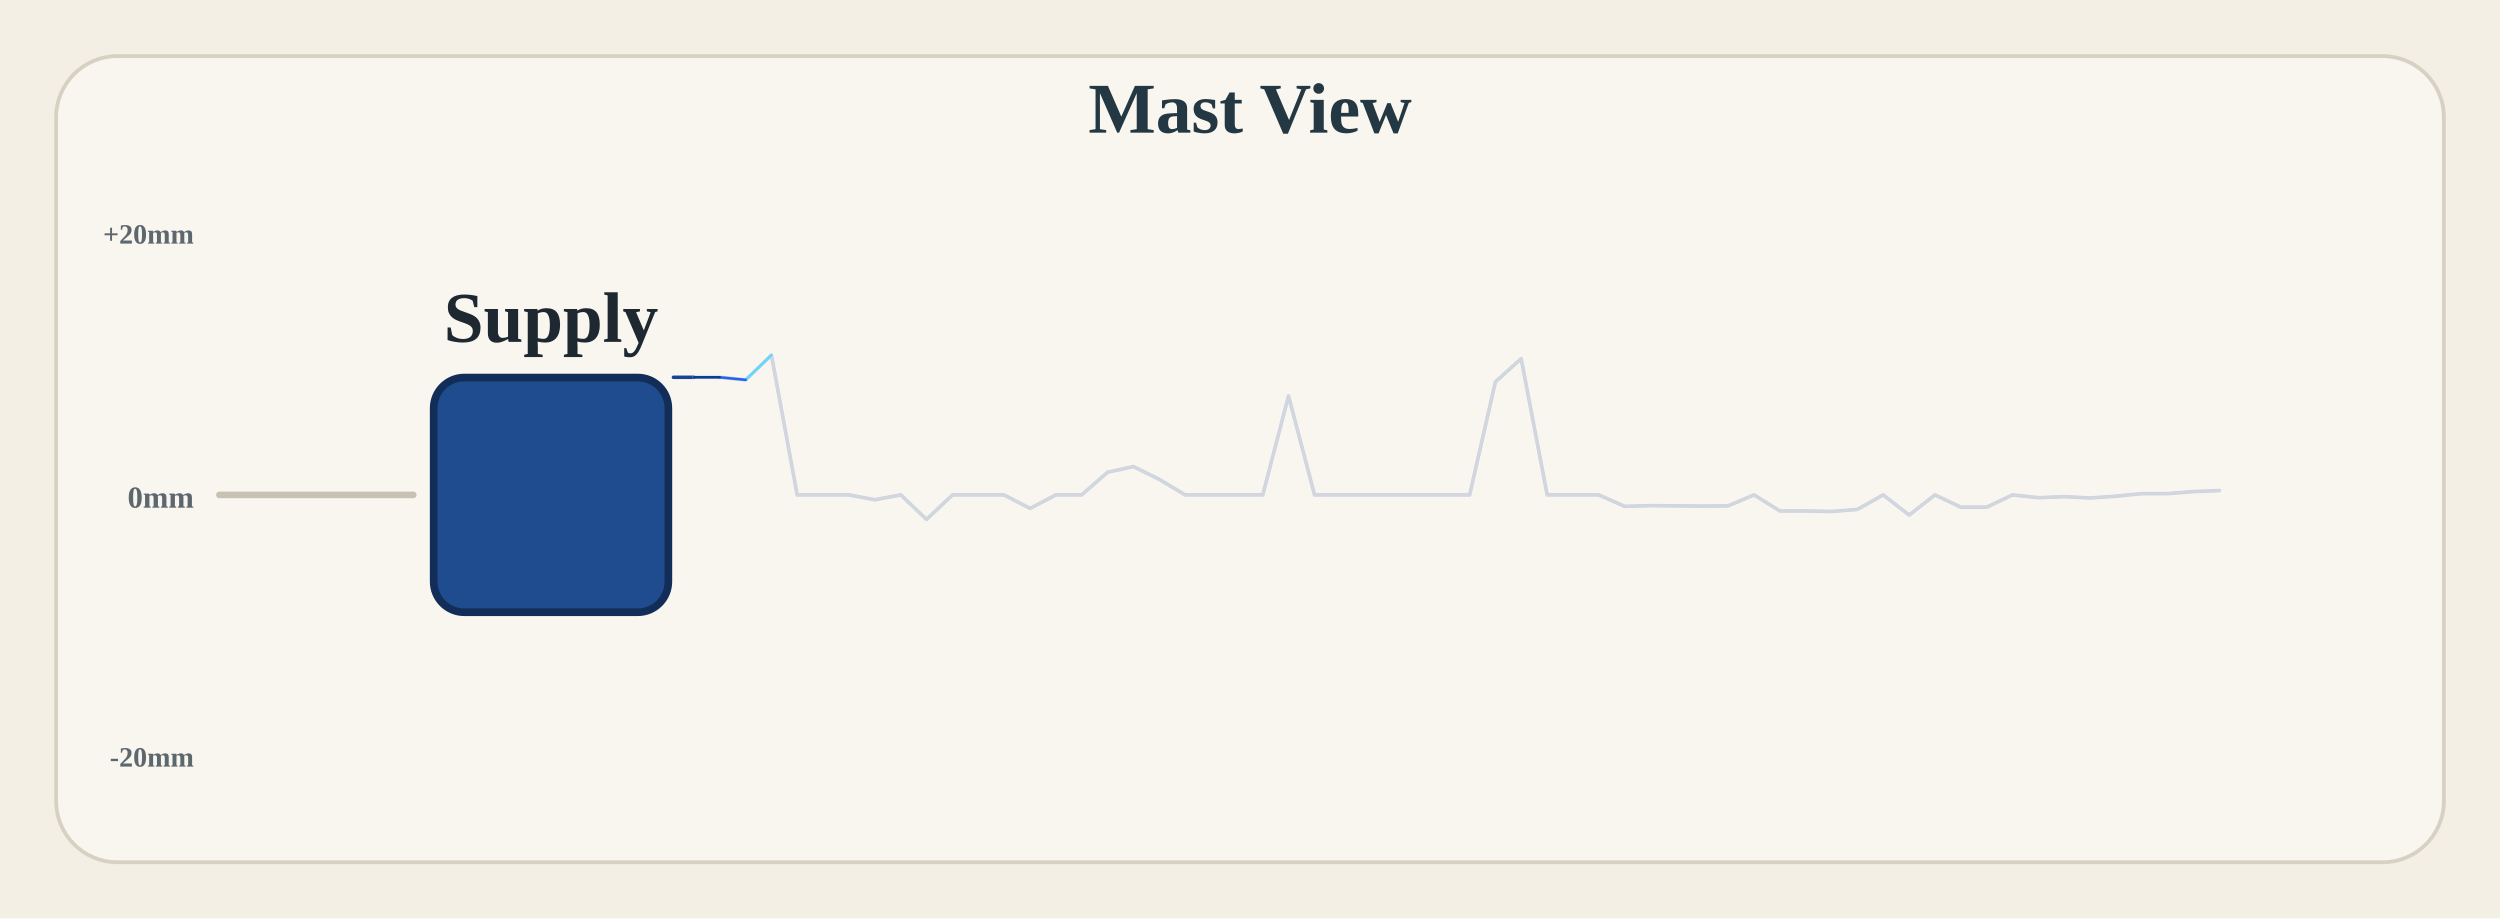
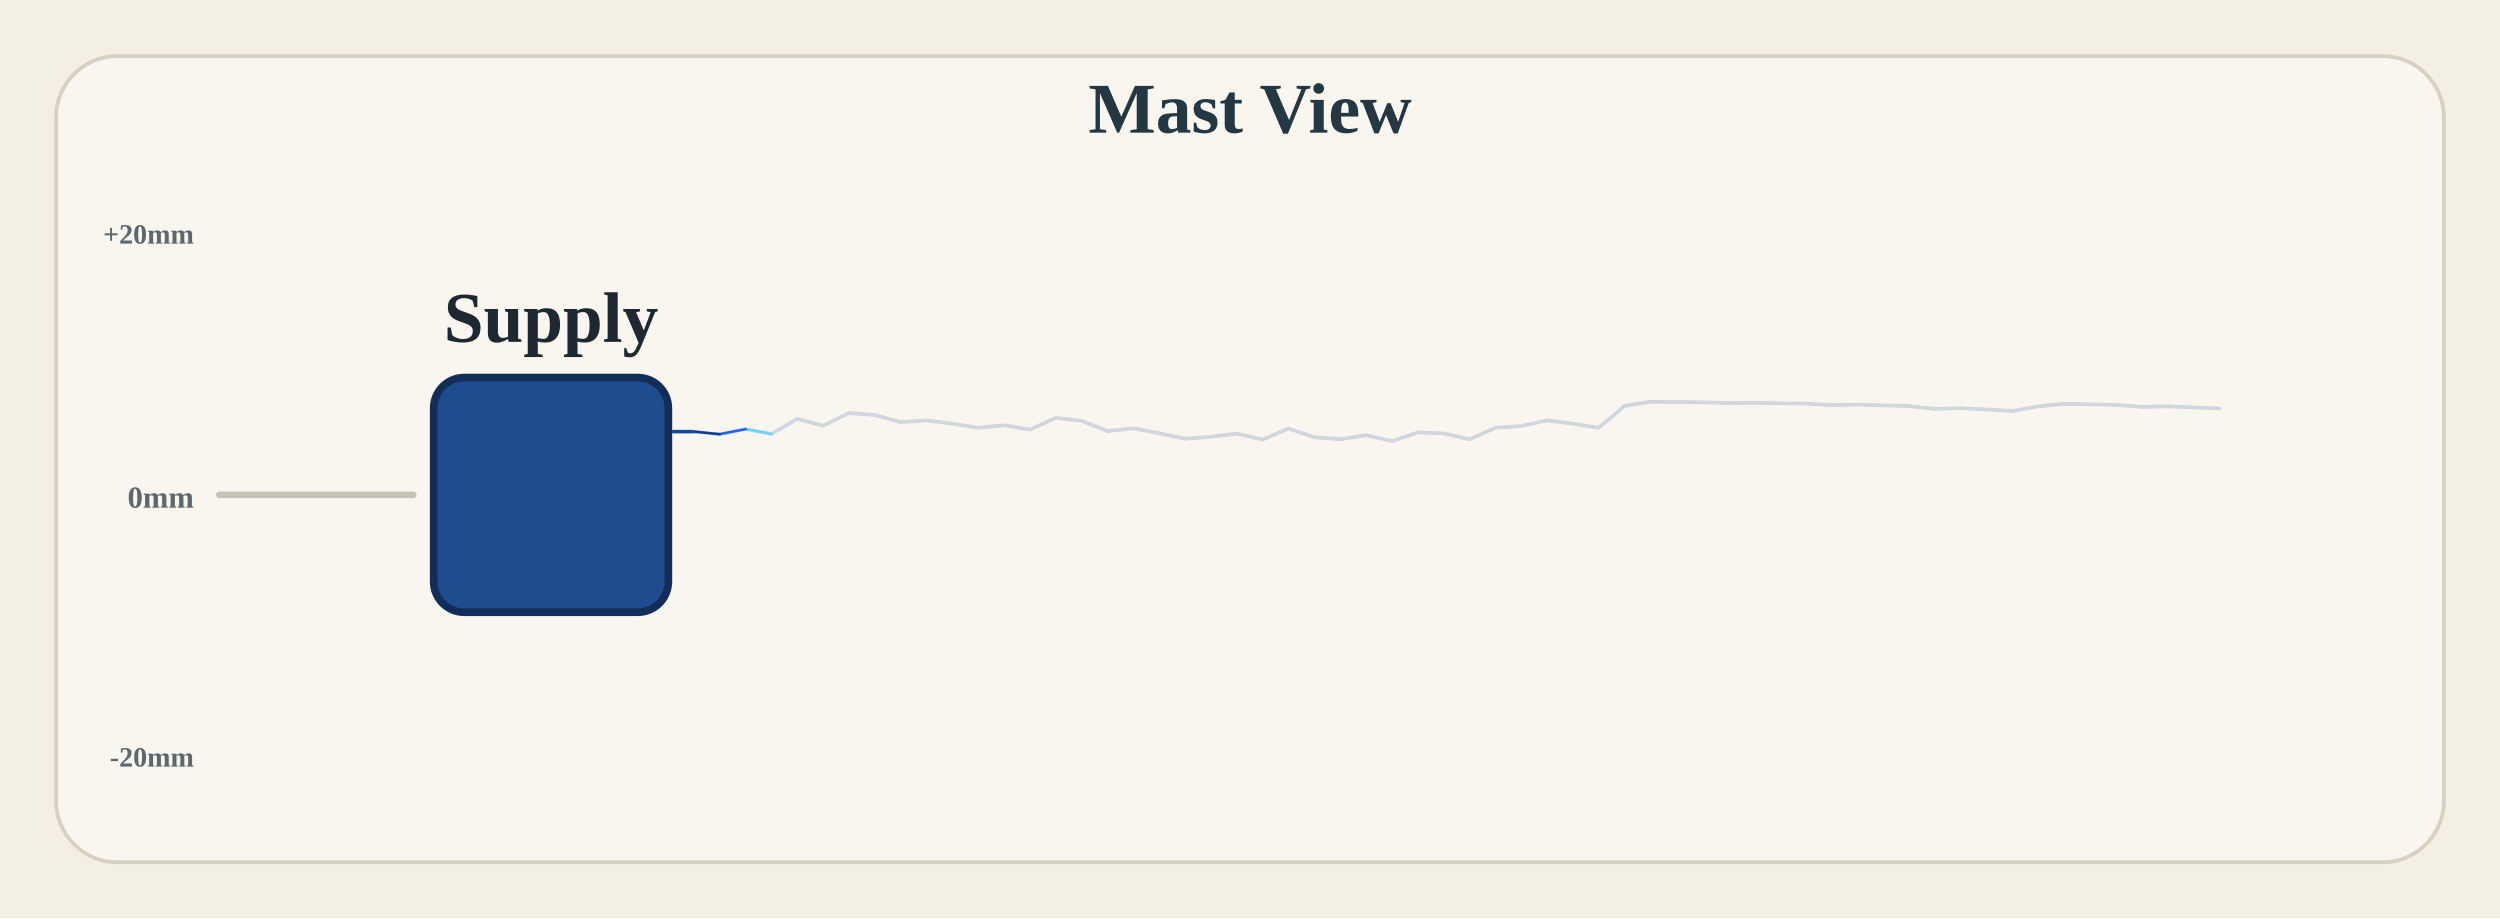
<svg xmlns="http://www.w3.org/2000/svg" width="980" height="360" viewBox="0 0 980 360">
  <rect width="100%" height="100%" fill="#f4efe4" />
  <rect x="22" y="22" width="936" height="316" rx="24" fill="#f9f6ef" stroke="#d7d1c4" stroke-width="1.5" />
  <text x="490.0" y="52.0" text-anchor="middle" font-size="28" font-weight="900" fill="#233843">Mast View</text>
  <rect x="170.0" y="148.0" width="92.0" height="92.0" fill="#1f4b8f" stroke="#122d57" stroke-width="3" rx="12.0" />
  <text x="216.0" y="134.0" text-anchor="middle" font-size="28" font-weight="600" fill="#1d2830">Supply</text>
  <line class="mast-zero-guide" x1="86.0" y1="194.0" x2="162.0" y2="194.0" stroke="#c8c2b5" stroke-width="2.6" stroke-linecap="round" />
  <text x="76.0" y="199.0" text-anchor="end" font-size="12" font-weight="700" fill="#5d676e">0mm</text>
  <text x="76.0" y="95.5" text-anchor="end" font-size="11" font-weight="600" fill="#5d676e">+20mm</text>
  <text x="76.0" y="300.5" text-anchor="end" font-size="11" font-weight="600" fill="#5d676e">-20mm</text>
  <g id="mast-history">
-     <line class="mast-history-lead" x1="264.0" y1="147.9" x2="272.0" y2="147.9" stroke="#0b3d91" stroke-width="1.4" stroke-linecap="round" opacity="0.95" />
-     <polyline class="mast-history-trace" points="272.0,147.9 282.1,147.9 292.3,148.9 302.4,139.2 312.5,194.0 322.7,194.0 332.8,194.0 342.9,195.9 353.1,194.0 363.2,203.6 373.4,194.0 383.5,194.0 393.6,194.0 403.8,199.3 413.9,194.0 424.0,194.0 434.2,185.1 444.3,182.9 454.4,187.9 464.6,194.0 474.7,194.0 484.8,194.0 495.0,194.0 505.1,155.2 515.3,194.0 525.4,194.0 535.5,194.0 545.7,194.0 555.8,194.0 565.9,194.0 576.1,194.0 586.2,149.7 596.3,140.6 606.5,194.0 616.6,194.0 626.7,194.0 636.9,198.5 647.0,198.2 657.2,198.3 667.3,198.4 677.4,198.3 687.6,194.0 697.7,200.3 707.8,200.3 718.0,200.5 728.1,199.7 738.2,194.0 748.4,201.9 758.5,194.0 768.6,198.8 778.8,198.8 788.9,194.0 799.1,195.1 809.2,194.7 819.3,195.2 829.5,194.5 839.6,193.5 849.7,193.5 859.9,192.7 870.0,192.3" fill="none" stroke="#9db4da" stroke-width="1.4" stroke-linecap="round" stroke-linejoin="round" opacity="0.55" />
-     <line class="mast-history-segment" data-recency="older" x1="870.0" y1="192.3" x2="859.9" y2="192.7" stroke="#d3d7dd" stroke-width="1" stroke-linecap="round" />
-     <line class="mast-history-segment" data-recency="older" x1="859.9" y1="192.7" x2="849.7" y2="193.5" stroke="#d3d7dd" stroke-width="1" stroke-linecap="round" />
-     <line class="mast-history-segment" data-recency="older" x1="849.7" y1="193.5" x2="839.6" y2="193.5" stroke="#d3d7dd" stroke-width="1" stroke-linecap="round" />
-     <line class="mast-history-segment" data-recency="older" x1="839.6" y1="193.5" x2="829.5" y2="194.5" stroke="#d3d7dd" stroke-width="1" stroke-linecap="round" />
-     <line class="mast-history-segment" data-recency="older" x1="829.5" y1="194.5" x2="819.3" y2="195.2" stroke="#d3d7dd" stroke-width="1" stroke-linecap="round" />
-     <line class="mast-history-segment" data-recency="older" x1="819.3" y1="195.2" x2="809.2" y2="194.7" stroke="#d3d7dd" stroke-width="1" stroke-linecap="round" />
-     <line class="mast-history-segment" data-recency="older" x1="809.2" y1="194.7" x2="799.1" y2="195.1" stroke="#d3d7dd" stroke-width="1" stroke-linecap="round" />
-     <line class="mast-history-segment" data-recency="older" x1="799.1" y1="195.1" x2="788.9" y2="194.0" stroke="#d3d7dd" stroke-width="1" stroke-linecap="round" />
-     <line class="mast-history-segment" data-recency="older" x1="788.9" y1="194.0" x2="778.8" y2="198.8" stroke="#d3d7dd" stroke-width="1" stroke-linecap="round" />
-     <line class="mast-history-segment" data-recency="older" x1="778.8" y1="198.8" x2="768.6" y2="198.8" stroke="#d3d7dd" stroke-width="1" stroke-linecap="round" />
-     <line class="mast-history-segment" data-recency="older" x1="768.6" y1="198.8" x2="758.5" y2="194.0" stroke="#d3d7dd" stroke-width="1" stroke-linecap="round" />
-     <line class="mast-history-segment" data-recency="older" x1="758.5" y1="194.0" x2="748.4" y2="201.9" stroke="#d3d7dd" stroke-width="1" stroke-linecap="round" />
-     <line class="mast-history-segment" data-recency="older" x1="748.4" y1="201.9" x2="738.2" y2="194.0" stroke="#d3d7dd" stroke-width="1" stroke-linecap="round" />
-     <line class="mast-history-segment" data-recency="older" x1="738.2" y1="194.0" x2="728.1" y2="199.7" stroke="#d3d7dd" stroke-width="1" stroke-linecap="round" />
-     <line class="mast-history-segment" data-recency="older" x1="728.1" y1="199.7" x2="718.0" y2="200.5" stroke="#d3d7dd" stroke-width="1" stroke-linecap="round" />
-     <line class="mast-history-segment" data-recency="older" x1="718.0" y1="200.5" x2="707.8" y2="200.3" stroke="#d3d7dd" stroke-width="1" stroke-linecap="round" />
-     <line class="mast-history-segment" data-recency="older" x1="707.8" y1="200.3" x2="697.7" y2="200.3" stroke="#d3d7dd" stroke-width="1" stroke-linecap="round" />
-     <line class="mast-history-segment" data-recency="older" x1="697.7" y1="200.3" x2="687.6" y2="194.0" stroke="#d3d7dd" stroke-width="1" stroke-linecap="round" />
-     <line class="mast-history-segment" data-recency="older" x1="687.6" y1="194.0" x2="677.4" y2="198.3" stroke="#d3d7dd" stroke-width="1" stroke-linecap="round" />
-     <line class="mast-history-segment" data-recency="older" x1="677.4" y1="198.3" x2="667.3" y2="198.4" stroke="#d3d7dd" stroke-width="1" stroke-linecap="round" />
-     <line class="mast-history-segment" data-recency="older" x1="667.3" y1="198.4" x2="657.2" y2="198.3" stroke="#d3d7dd" stroke-width="1" stroke-linecap="round" />
-     <line class="mast-history-segment" data-recency="older" x1="657.2" y1="198.3" x2="647.0" y2="198.2" stroke="#d3d7dd" stroke-width="1" stroke-linecap="round" />
-     <line class="mast-history-segment" data-recency="older" x1="647.0" y1="198.2" x2="636.9" y2="198.5" stroke="#d3d7dd" stroke-width="1" stroke-linecap="round" />
-     <line class="mast-history-segment" data-recency="older" x1="636.9" y1="198.5" x2="626.7" y2="194.0" stroke="#d3d7dd" stroke-width="1" stroke-linecap="round" />
-     <line class="mast-history-segment" data-recency="older" x1="626.7" y1="194.0" x2="616.6" y2="194.0" stroke="#d3d7dd" stroke-width="1" stroke-linecap="round" />
-     <line class="mast-history-segment" data-recency="older" x1="616.6" y1="194.0" x2="606.5" y2="194.0" stroke="#d3d7dd" stroke-width="1" stroke-linecap="round" />
-     <line class="mast-history-segment" data-recency="older" x1="606.5" y1="194.0" x2="596.3" y2="140.6" stroke="#d3d7dd" stroke-width="1" stroke-linecap="round" />
-     <line class="mast-history-segment" data-recency="older" x1="596.3" y1="140.6" x2="586.2" y2="149.7" stroke="#d3d7dd" stroke-width="1" stroke-linecap="round" />
-     <line class="mast-history-segment" data-recency="older" x1="586.2" y1="149.7" x2="576.1" y2="194.0" stroke="#d3d7dd" stroke-width="1" stroke-linecap="round" />
-     <line class="mast-history-segment" data-recency="older" x1="576.1" y1="194.0" x2="565.9" y2="194.0" stroke="#d3d7dd" stroke-width="1" stroke-linecap="round" />
-     <line class="mast-history-segment" data-recency="older" x1="565.9" y1="194.0" x2="555.8" y2="194.0" stroke="#d3d7dd" stroke-width="1" stroke-linecap="round" />
-     <line class="mast-history-segment" data-recency="older" x1="555.8" y1="194.0" x2="545.7" y2="194.0" stroke="#d3d7dd" stroke-width="1" stroke-linecap="round" />
-     <line class="mast-history-segment" data-recency="older" x1="545.7" y1="194.0" x2="535.5" y2="194.0" stroke="#d3d7dd" stroke-width="1" stroke-linecap="round" />
-     <line class="mast-history-segment" data-recency="older" x1="535.5" y1="194.0" x2="525.4" y2="194.0" stroke="#d3d7dd" stroke-width="1" stroke-linecap="round" />
-     <line class="mast-history-segment" data-recency="older" x1="525.4" y1="194.0" x2="515.3" y2="194.0" stroke="#d3d7dd" stroke-width="1" stroke-linecap="round" />
-     <line class="mast-history-segment" data-recency="older" x1="515.3" y1="194.0" x2="505.1" y2="155.2" stroke="#d3d7dd" stroke-width="1" stroke-linecap="round" />
-     <line class="mast-history-segment" data-recency="older" x1="505.1" y1="155.2" x2="495.0" y2="194.0" stroke="#d3d7dd" stroke-width="1" stroke-linecap="round" />
-     <line class="mast-history-segment" data-recency="older" x1="495.0" y1="194.0" x2="484.8" y2="194.0" stroke="#d3d7dd" stroke-width="1" stroke-linecap="round" />
-     <line class="mast-history-segment" data-recency="older" x1="484.8" y1="194.0" x2="474.7" y2="194.0" stroke="#d3d7dd" stroke-width="1" stroke-linecap="round" />
-     <line class="mast-history-segment" data-recency="older" x1="474.7" y1="194.0" x2="464.6" y2="194.0" stroke="#d3d7dd" stroke-width="1" stroke-linecap="round" />
-     <line class="mast-history-segment" data-recency="older" x1="464.6" y1="194.0" x2="454.4" y2="187.9" stroke="#d3d7dd" stroke-width="1" stroke-linecap="round" />
-     <line class="mast-history-segment" data-recency="older" x1="454.4" y1="187.9" x2="444.3" y2="182.9" stroke="#d3d7dd" stroke-width="1" stroke-linecap="round" />
-     <line class="mast-history-segment" data-recency="older" x1="444.3" y1="182.9" x2="434.2" y2="185.1" stroke="#d3d7dd" stroke-width="1" stroke-linecap="round" />
-     <line class="mast-history-segment" data-recency="older" x1="434.2" y1="185.1" x2="424.0" y2="194.0" stroke="#d3d7dd" stroke-width="1" stroke-linecap="round" />
-     <line class="mast-history-segment" data-recency="older" x1="424.0" y1="194.0" x2="413.9" y2="194.0" stroke="#d3d7dd" stroke-width="1" stroke-linecap="round" />
-     <line class="mast-history-segment" data-recency="older" x1="413.9" y1="194.0" x2="403.8" y2="199.3" stroke="#d3d7dd" stroke-width="1" stroke-linecap="round" />
-     <line class="mast-history-segment" data-recency="older" x1="403.8" y1="199.3" x2="393.6" y2="194.0" stroke="#d3d7dd" stroke-width="1" stroke-linecap="round" />
-     <line class="mast-history-segment" data-recency="older" x1="393.6" y1="194.0" x2="383.5" y2="194.0" stroke="#d3d7dd" stroke-width="1" stroke-linecap="round" />
-     <line class="mast-history-segment" data-recency="older" x1="383.5" y1="194.0" x2="373.4" y2="194.0" stroke="#d3d7dd" stroke-width="1" stroke-linecap="round" />
-     <line class="mast-history-segment" data-recency="older" x1="373.4" y1="194.0" x2="363.2" y2="203.6" stroke="#d3d7dd" stroke-width="1" stroke-linecap="round" />
-     <line class="mast-history-segment" data-recency="older" x1="363.2" y1="203.6" x2="353.1" y2="194.0" stroke="#d3d7dd" stroke-width="1" stroke-linecap="round" />
-     <line class="mast-history-segment" data-recency="older" x1="353.1" y1="194.0" x2="342.9" y2="195.9" stroke="#d3d7dd" stroke-width="1" stroke-linecap="round" />
-     <line class="mast-history-segment" data-recency="older" x1="342.9" y1="195.9" x2="332.8" y2="194.0" stroke="#d3d7dd" stroke-width="1" stroke-linecap="round" />
-     <line class="mast-history-segment" data-recency="older" x1="332.8" y1="194.0" x2="322.7" y2="194.0" stroke="#d3d7dd" stroke-width="1" stroke-linecap="round" />
-     <line class="mast-history-segment" data-recency="older" x1="322.7" y1="194.0" x2="312.5" y2="194.0" stroke="#d3d7dd" stroke-width="1" stroke-linecap="round" />
-     <line class="mast-history-segment" data-recency="older" x1="312.5" y1="194.0" x2="302.4" y2="139.2" stroke="#d3d7dd" stroke-width="1" stroke-linecap="round" />
-     <line class="mast-history-segment" data-recency="n-2" x1="302.4" y1="139.2" x2="292.3" y2="148.9" stroke="#63d7ff" stroke-width="1" stroke-linecap="round" />
-     <line class="mast-history-segment" data-recency="n-1" x1="292.3" y1="148.9" x2="282.1" y2="147.9" stroke="#2563eb" stroke-width="1" stroke-linecap="round" />
-     <line class="mast-history-segment" data-recency="current" x1="282.1" y1="147.9" x2="272.0" y2="147.9" stroke="#0b3d91" stroke-width="1" stroke-linecap="round" />
+     <line class="mast-history-lead" x1="264.0" y1="169.2" x2="272.0" y2="169.2" stroke="#0b3d91" stroke-width="1.4" stroke-linecap="round" opacity="0.95" />
+     <polyline class="mast-history-trace" points="272.0,169.2 282.1,170.2 292.3,168.2 302.4,170.1 312.5,164.2 322.7,166.9 332.8,161.9 342.9,162.7 353.1,165.5 363.2,164.8 373.4,166.1 383.5,167.7 393.6,166.7 403.8,168.4 413.9,163.8 424.0,165.0 434.2,169.0 444.3,167.9 454.4,169.8 464.6,172.0 474.7,171.2 484.8,170.0 495.0,172.3 505.1,168.0 515.3,171.4 525.4,172.2 535.5,170.6 545.7,172.9 555.8,169.5 565.9,169.9 576.1,172.2 586.2,167.7 596.3,167.0 606.5,164.8 616.6,166.1 626.7,167.7 636.9,159.1 647.0,157.5 657.2,157.6 667.3,157.7 677.4,158.0 687.6,157.9 697.7,158.1 707.8,158.2 718.0,158.8 728.1,158.6 738.2,158.9 748.4,159.2 758.5,160.3 768.6,160.0 778.8,160.5 788.9,161.1 799.1,159.3 809.2,158.3 819.3,158.5 829.5,158.7 839.6,159.5 849.7,159.3 859.9,159.7 870.0,160.1" fill="none" stroke="#9db4da" stroke-width="1.4" stroke-linecap="round" stroke-linejoin="round" opacity="0.55" />
+     <line class="mast-history-segment" data-recency="older" x1="870.0" y1="160.1" x2="859.9" y2="159.7" stroke="#d3d7dd" stroke-width="1" stroke-linecap="round" />
+     <line class="mast-history-segment" data-recency="older" x1="859.9" y1="159.7" x2="849.7" y2="159.3" stroke="#d3d7dd" stroke-width="1" stroke-linecap="round" />
+     <line class="mast-history-segment" data-recency="older" x1="849.7" y1="159.3" x2="839.6" y2="159.5" stroke="#d3d7dd" stroke-width="1" stroke-linecap="round" />
+     <line class="mast-history-segment" data-recency="older" x1="839.6" y1="159.5" x2="829.5" y2="158.7" stroke="#d3d7dd" stroke-width="1" stroke-linecap="round" />
+     <line class="mast-history-segment" data-recency="older" x1="829.5" y1="158.7" x2="819.3" y2="158.5" stroke="#d3d7dd" stroke-width="1" stroke-linecap="round" />
+     <line class="mast-history-segment" data-recency="older" x1="819.3" y1="158.5" x2="809.2" y2="158.3" stroke="#d3d7dd" stroke-width="1" stroke-linecap="round" />
+     <line class="mast-history-segment" data-recency="older" x1="809.2" y1="158.3" x2="799.1" y2="159.3" stroke="#d3d7dd" stroke-width="1" stroke-linecap="round" />
+     <line class="mast-history-segment" data-recency="older" x1="799.1" y1="159.3" x2="788.9" y2="161.1" stroke="#d3d7dd" stroke-width="1" stroke-linecap="round" />
+     <line class="mast-history-segment" data-recency="older" x1="788.9" y1="161.1" x2="778.8" y2="160.5" stroke="#d3d7dd" stroke-width="1" stroke-linecap="round" />
+     <line class="mast-history-segment" data-recency="older" x1="778.8" y1="160.5" x2="768.6" y2="160.0" stroke="#d3d7dd" stroke-width="1" stroke-linecap="round" />
+     <line class="mast-history-segment" data-recency="older" x1="768.6" y1="160.0" x2="758.5" y2="160.3" stroke="#d3d7dd" stroke-width="1" stroke-linecap="round" />
+     <line class="mast-history-segment" data-recency="older" x1="758.5" y1="160.3" x2="748.4" y2="159.2" stroke="#d3d7dd" stroke-width="1" stroke-linecap="round" />
+     <line class="mast-history-segment" data-recency="older" x1="748.4" y1="159.2" x2="738.2" y2="158.9" stroke="#d3d7dd" stroke-width="1" stroke-linecap="round" />
+     <line class="mast-history-segment" data-recency="older" x1="738.2" y1="158.9" x2="728.1" y2="158.6" stroke="#d3d7dd" stroke-width="1" stroke-linecap="round" />
+     <line class="mast-history-segment" data-recency="older" x1="728.1" y1="158.6" x2="718.0" y2="158.8" stroke="#d3d7dd" stroke-width="1" stroke-linecap="round" />
+     <line class="mast-history-segment" data-recency="older" x1="718.0" y1="158.8" x2="707.8" y2="158.2" stroke="#d3d7dd" stroke-width="1" stroke-linecap="round" />
+     <line class="mast-history-segment" data-recency="older" x1="707.8" y1="158.2" x2="697.7" y2="158.1" stroke="#d3d7dd" stroke-width="1" stroke-linecap="round" />
+     <line class="mast-history-segment" data-recency="older" x1="697.7" y1="158.1" x2="687.6" y2="157.9" stroke="#d3d7dd" stroke-width="1" stroke-linecap="round" />
+     <line class="mast-history-segment" data-recency="older" x1="687.6" y1="157.9" x2="677.4" y2="158.0" stroke="#d3d7dd" stroke-width="1" stroke-linecap="round" />
+     <line class="mast-history-segment" data-recency="older" x1="677.4" y1="158.0" x2="667.3" y2="157.7" stroke="#d3d7dd" stroke-width="1" stroke-linecap="round" />
+     <line class="mast-history-segment" data-recency="older" x1="667.3" y1="157.7" x2="657.2" y2="157.6" stroke="#d3d7dd" stroke-width="1" stroke-linecap="round" />
+     <line class="mast-history-segment" data-recency="older" x1="657.2" y1="157.6" x2="647.0" y2="157.5" stroke="#d3d7dd" stroke-width="1" stroke-linecap="round" />
+     <line class="mast-history-segment" data-recency="older" x1="647.0" y1="157.5" x2="636.9" y2="159.1" stroke="#d3d7dd" stroke-width="1" stroke-linecap="round" />
+     <line class="mast-history-segment" data-recency="older" x1="636.9" y1="159.1" x2="626.7" y2="167.7" stroke="#d3d7dd" stroke-width="1" stroke-linecap="round" />
+     <line class="mast-history-segment" data-recency="older" x1="626.7" y1="167.7" x2="616.6" y2="166.1" stroke="#d3d7dd" stroke-width="1" stroke-linecap="round" />
+     <line class="mast-history-segment" data-recency="older" x1="616.6" y1="166.1" x2="606.5" y2="164.8" stroke="#d3d7dd" stroke-width="1" stroke-linecap="round" />
+     <line class="mast-history-segment" data-recency="older" x1="606.5" y1="164.8" x2="596.3" y2="167.0" stroke="#d3d7dd" stroke-width="1" stroke-linecap="round" />
+     <line class="mast-history-segment" data-recency="older" x1="596.3" y1="167.0" x2="586.2" y2="167.7" stroke="#d3d7dd" stroke-width="1" stroke-linecap="round" />
+     <line class="mast-history-segment" data-recency="older" x1="586.2" y1="167.7" x2="576.1" y2="172.2" stroke="#d3d7dd" stroke-width="1" stroke-linecap="round" />
+     <line class="mast-history-segment" data-recency="older" x1="576.1" y1="172.2" x2="565.9" y2="169.9" stroke="#d3d7dd" stroke-width="1" stroke-linecap="round" />
+     <line class="mast-history-segment" data-recency="older" x1="565.9" y1="169.9" x2="555.8" y2="169.5" stroke="#d3d7dd" stroke-width="1" stroke-linecap="round" />
+     <line class="mast-history-segment" data-recency="older" x1="555.8" y1="169.5" x2="545.7" y2="172.9" stroke="#d3d7dd" stroke-width="1" stroke-linecap="round" />
+     <line class="mast-history-segment" data-recency="older" x1="545.7" y1="172.9" x2="535.5" y2="170.6" stroke="#d3d7dd" stroke-width="1" stroke-linecap="round" />
+     <line class="mast-history-segment" data-recency="older" x1="535.5" y1="170.6" x2="525.4" y2="172.2" stroke="#d3d7dd" stroke-width="1" stroke-linecap="round" />
+     <line class="mast-history-segment" data-recency="older" x1="525.4" y1="172.2" x2="515.3" y2="171.4" stroke="#d3d7dd" stroke-width="1" stroke-linecap="round" />
+     <line class="mast-history-segment" data-recency="older" x1="515.3" y1="171.4" x2="505.1" y2="168.0" stroke="#d3d7dd" stroke-width="1" stroke-linecap="round" />
+     <line class="mast-history-segment" data-recency="older" x1="505.1" y1="168.0" x2="495.0" y2="172.3" stroke="#d3d7dd" stroke-width="1" stroke-linecap="round" />
+     <line class="mast-history-segment" data-recency="older" x1="495.0" y1="172.3" x2="484.8" y2="170.0" stroke="#d3d7dd" stroke-width="1" stroke-linecap="round" />
+     <line class="mast-history-segment" data-recency="older" x1="484.8" y1="170.0" x2="474.7" y2="171.2" stroke="#d3d7dd" stroke-width="1" stroke-linecap="round" />
+     <line class="mast-history-segment" data-recency="older" x1="474.7" y1="171.2" x2="464.6" y2="172.0" stroke="#d3d7dd" stroke-width="1" stroke-linecap="round" />
+     <line class="mast-history-segment" data-recency="older" x1="464.6" y1="172.0" x2="454.4" y2="169.8" stroke="#d3d7dd" stroke-width="1" stroke-linecap="round" />
+     <line class="mast-history-segment" data-recency="older" x1="454.4" y1="169.8" x2="444.3" y2="167.9" stroke="#d3d7dd" stroke-width="1" stroke-linecap="round" />
+     <line class="mast-history-segment" data-recency="older" x1="444.3" y1="167.9" x2="434.2" y2="169.0" stroke="#d3d7dd" stroke-width="1" stroke-linecap="round" />
+     <line class="mast-history-segment" data-recency="older" x1="434.2" y1="169.0" x2="424.0" y2="165.0" stroke="#d3d7dd" stroke-width="1" stroke-linecap="round" />
+     <line class="mast-history-segment" data-recency="older" x1="424.0" y1="165.0" x2="413.9" y2="163.8" stroke="#d3d7dd" stroke-width="1" stroke-linecap="round" />
+     <line class="mast-history-segment" data-recency="older" x1="413.9" y1="163.8" x2="403.8" y2="168.4" stroke="#d3d7dd" stroke-width="1" stroke-linecap="round" />
+     <line class="mast-history-segment" data-recency="older" x1="403.8" y1="168.4" x2="393.6" y2="166.7" stroke="#d3d7dd" stroke-width="1" stroke-linecap="round" />
+     <line class="mast-history-segment" data-recency="older" x1="393.6" y1="166.7" x2="383.5" y2="167.7" stroke="#d3d7dd" stroke-width="1" stroke-linecap="round" />
+     <line class="mast-history-segment" data-recency="older" x1="383.5" y1="167.7" x2="373.4" y2="166.1" stroke="#d3d7dd" stroke-width="1" stroke-linecap="round" />
+     <line class="mast-history-segment" data-recency="older" x1="373.4" y1="166.1" x2="363.2" y2="164.8" stroke="#d3d7dd" stroke-width="1" stroke-linecap="round" />
+     <line class="mast-history-segment" data-recency="older" x1="363.2" y1="164.8" x2="353.1" y2="165.5" stroke="#d3d7dd" stroke-width="1" stroke-linecap="round" />
+     <line class="mast-history-segment" data-recency="older" x1="353.1" y1="165.5" x2="342.9" y2="162.7" stroke="#d3d7dd" stroke-width="1" stroke-linecap="round" />
+     <line class="mast-history-segment" data-recency="older" x1="342.9" y1="162.7" x2="332.8" y2="161.9" stroke="#d3d7dd" stroke-width="1" stroke-linecap="round" />
+     <line class="mast-history-segment" data-recency="older" x1="332.8" y1="161.9" x2="322.7" y2="166.9" stroke="#d3d7dd" stroke-width="1" stroke-linecap="round" />
+     <line class="mast-history-segment" data-recency="older" x1="322.7" y1="166.9" x2="312.5" y2="164.2" stroke="#d3d7dd" stroke-width="1" stroke-linecap="round" />
+     <line class="mast-history-segment" data-recency="older" x1="312.5" y1="164.2" x2="302.4" y2="170.1" stroke="#d3d7dd" stroke-width="1" stroke-linecap="round" />
+     <line class="mast-history-segment" data-recency="n-2" x1="302.4" y1="170.1" x2="292.3" y2="168.2" stroke="#63d7ff" stroke-width="1" stroke-linecap="round" />
+     <line class="mast-history-segment" data-recency="n-1" x1="292.3" y1="168.2" x2="282.1" y2="170.2" stroke="#2563eb" stroke-width="1" stroke-linecap="round" />
+     <line class="mast-history-segment" data-recency="current" x1="282.1" y1="170.2" x2="272.0" y2="169.2" stroke="#0b3d91" stroke-width="1" stroke-linecap="round" />
  </g>
</svg>
